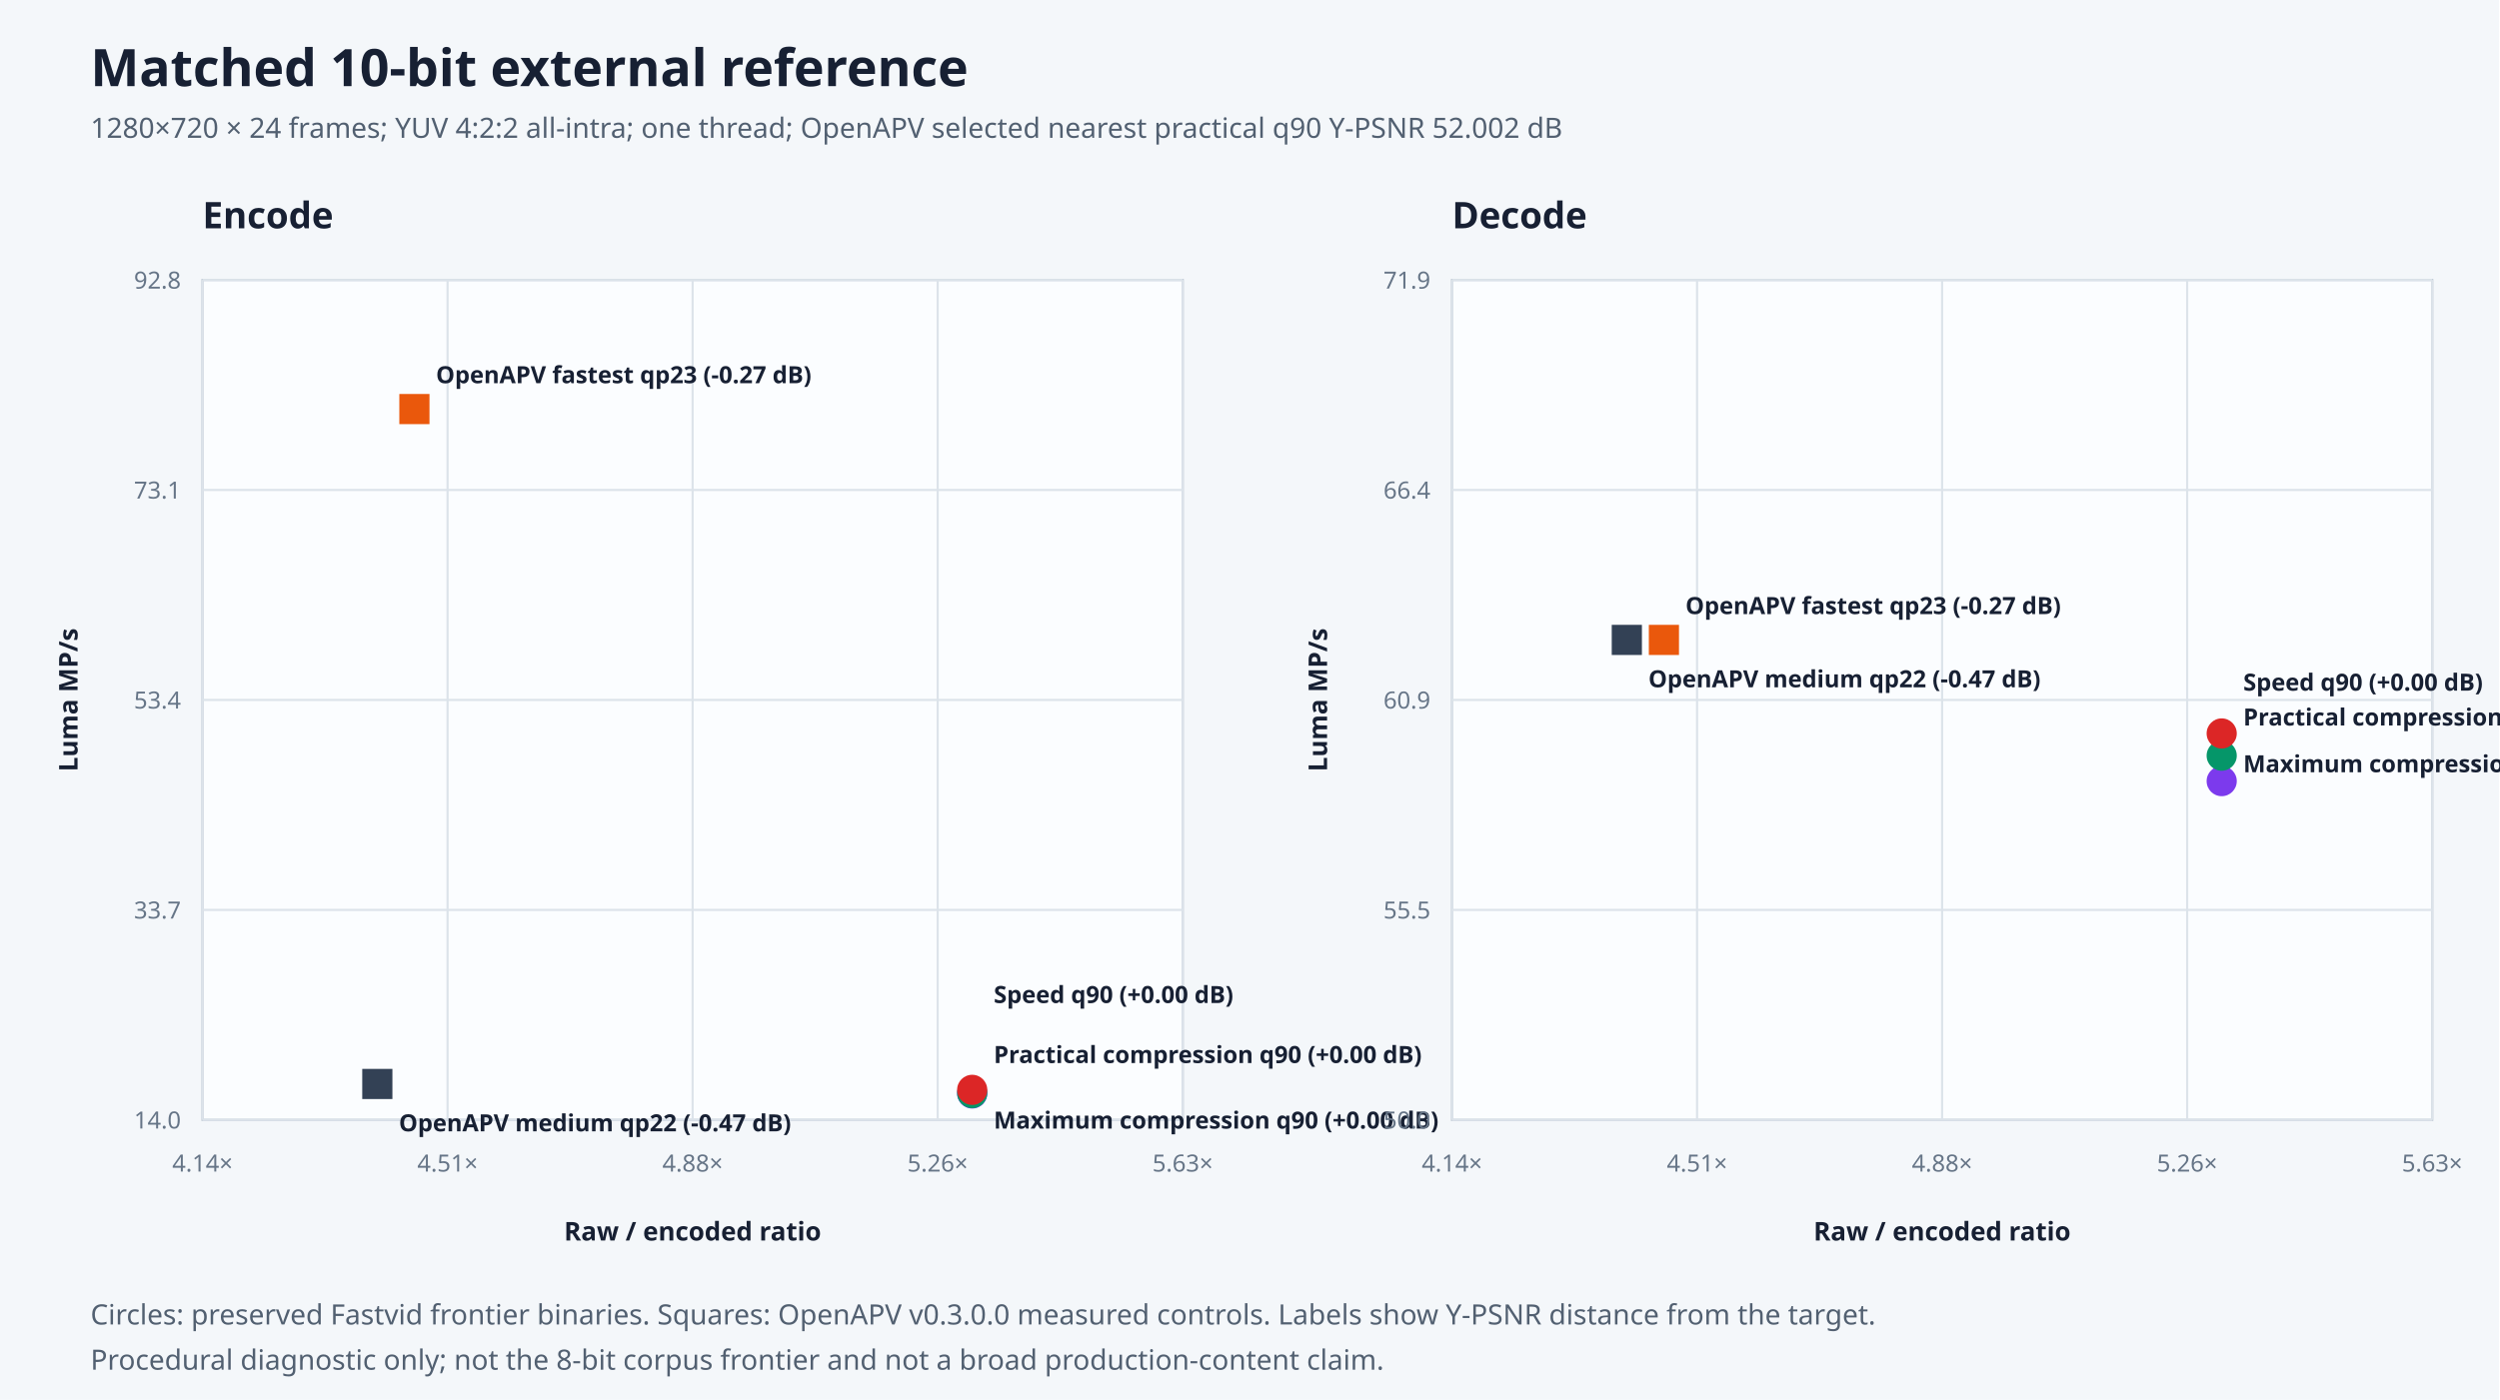
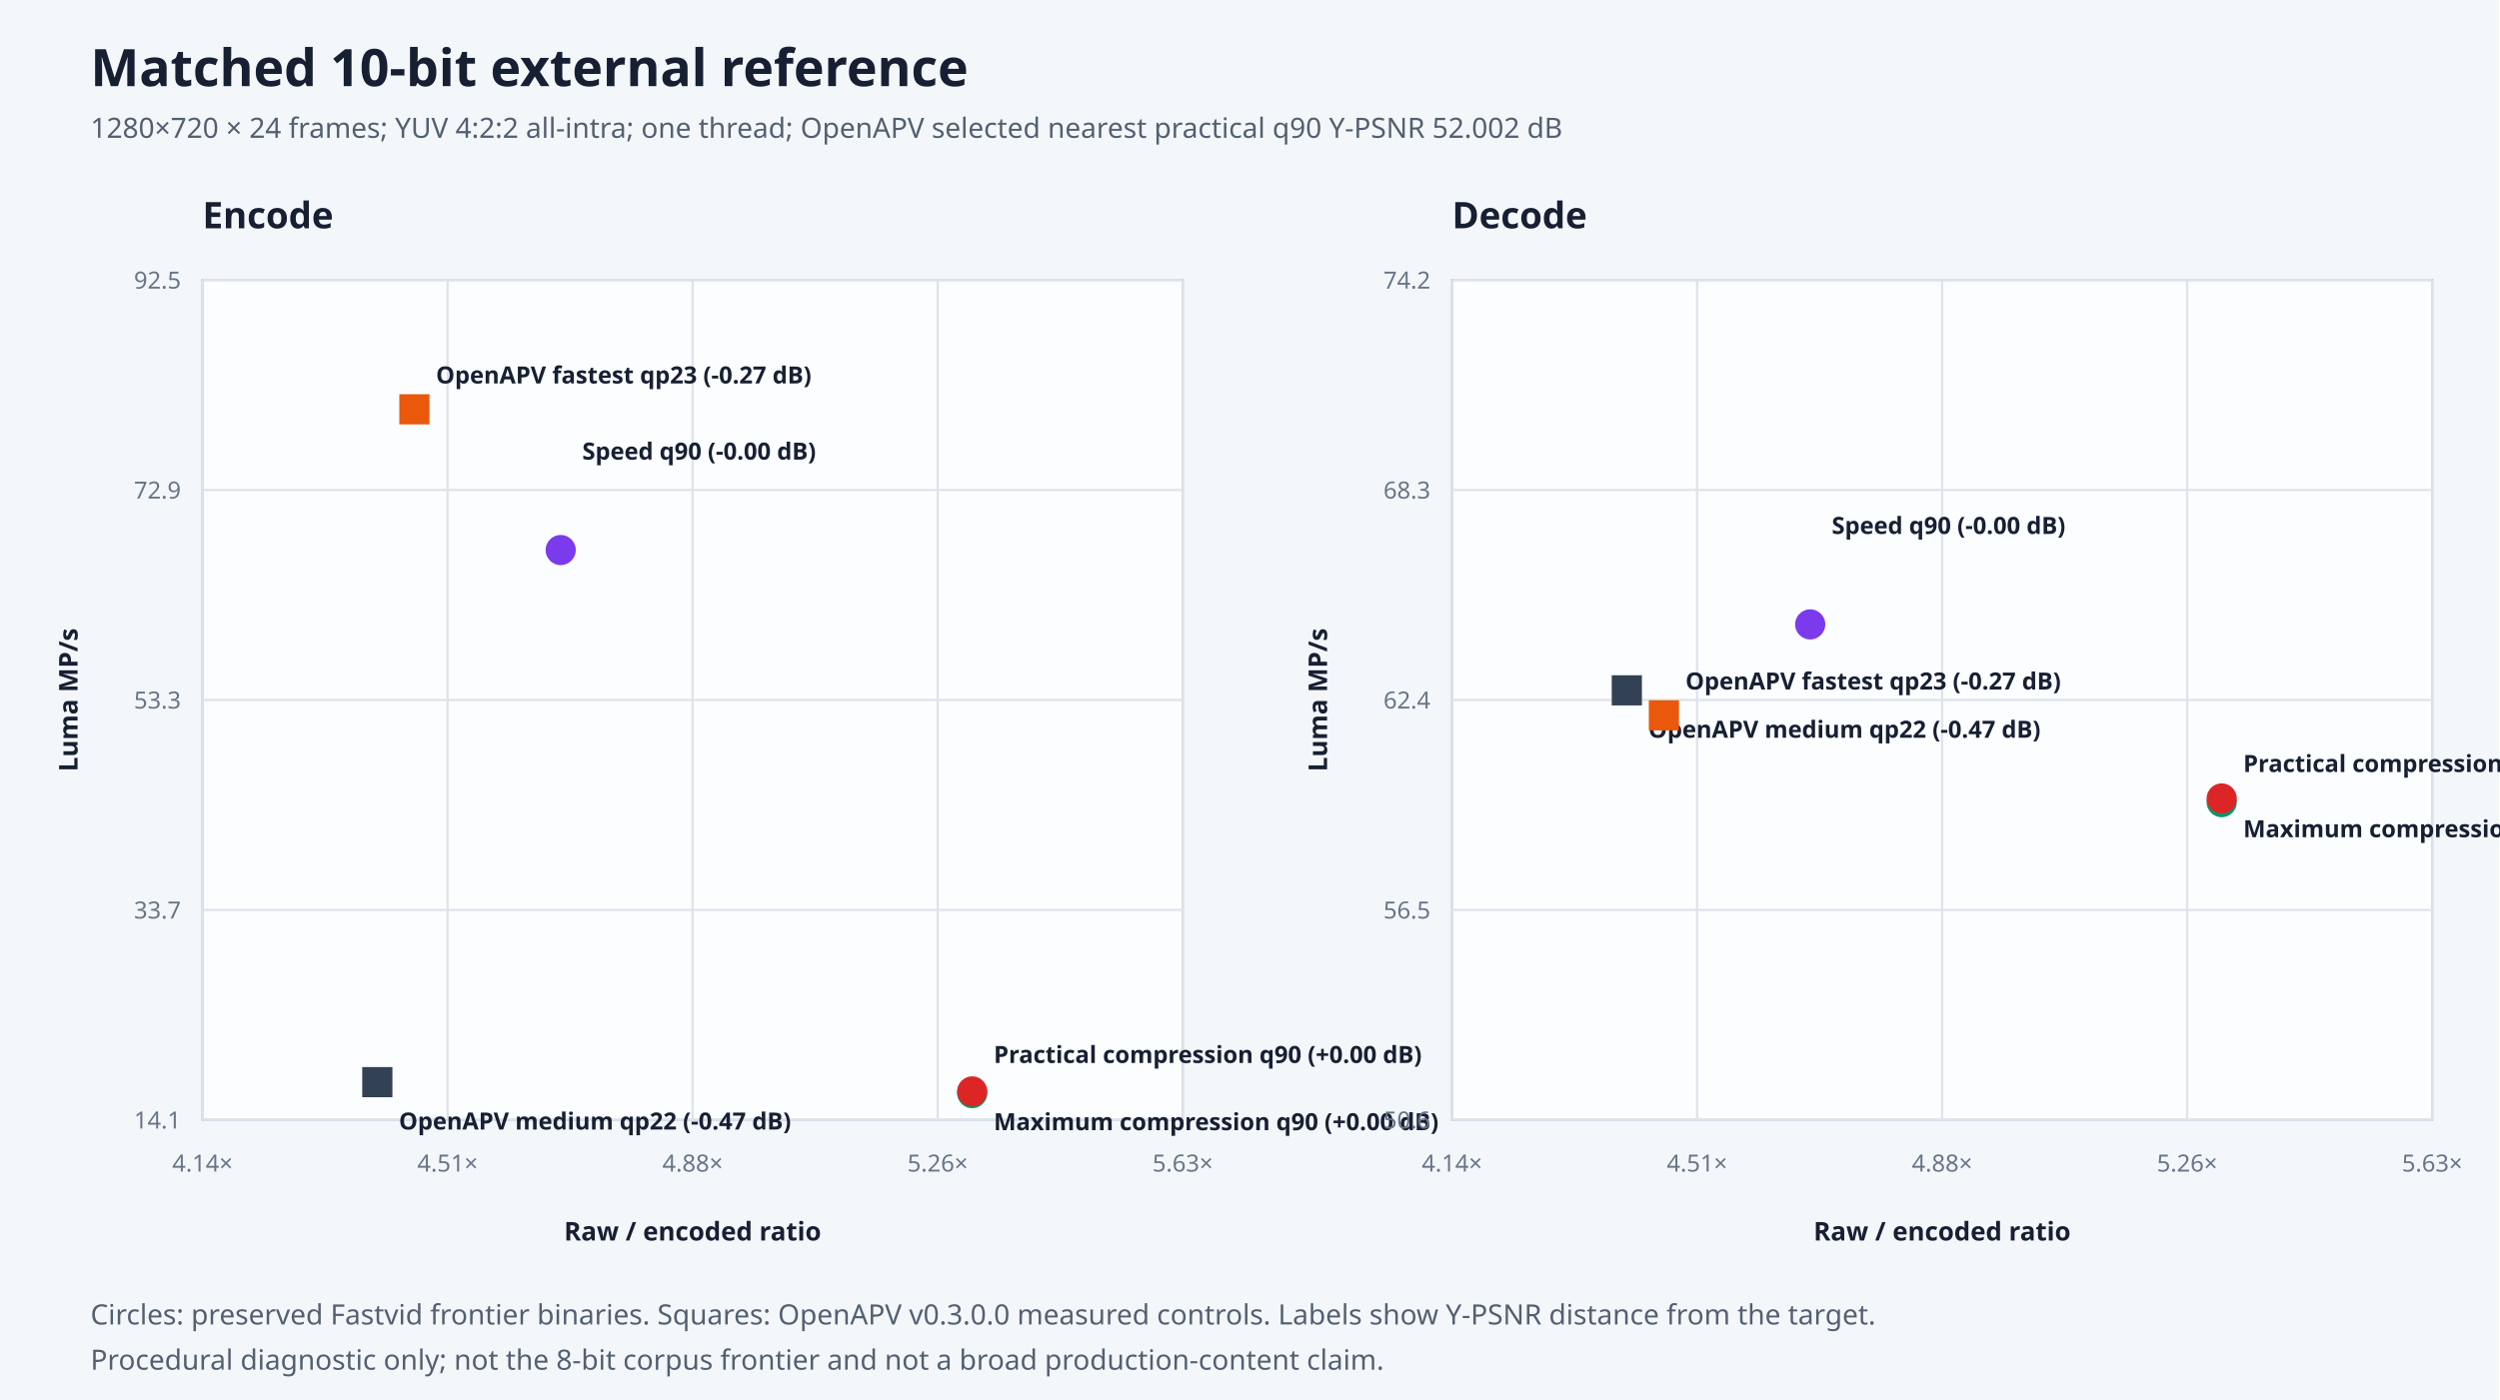
<svg xmlns="http://www.w3.org/2000/svg" width="1160" height="650" viewBox="0 0 1160 650">
  <style>text{font-family:ui-sans-serif,system-ui,sans-serif;fill:#172033}.title{font-size:24px;font-weight:700}.subtitle{font-size:13px;fill:#526071}.panel-title{font-size:17px;font-weight:650}.plot{fill:#fbfdff;stroke:#b9c4d0}.grid{stroke:#dce3ea;stroke-width:1}.tick{font-size:11px;fill:#667587}.axis{font-size:12px;font-weight:600}.label{font-size:11px;font-weight:600}</style>
  <rect width="100%" height="100%" fill="#f4f7fa" />
  <text x="42" y="40" class="title">Matched 10-bit external reference</text>
  <text x="42" y="64" class="subtitle">1280×720 × 24 frames; YUV 4:2:2 all-intra; one thread; OpenAPV selected nearest practical q90 Y-PSNR 52.002 dB</text>
  <text x="94" y="106.0" class="panel-title">Encode</text>
  <rect x="94" y="130.0" width="455.0" height="390.0" class="plot" />
  <line x1="94.00" y1="130.0" x2="94.00" y2="520.0" class="grid" />
  <text x="94.00" y="544.0" class="tick" text-anchor="middle">4.14×</text>
  <line x1="94" y1="520.00" x2="549.0" y2="520.00" class="grid" />
-   <text x="84" y="524.00" class="tick" text-anchor="end">14.0</text>
+   <text x="84" y="524.00" class="tick" text-anchor="end">14.1</text>
  <line x1="207.75" y1="130.0" x2="207.75" y2="520.0" class="grid" />
  <text x="207.75" y="544.0" class="tick" text-anchor="middle">4.51×</text>
  <line x1="94" y1="422.50" x2="549.0" y2="422.50" class="grid" />
  <text x="84" y="426.50" class="tick" text-anchor="end">33.7</text>
  <line x1="321.50" y1="130.0" x2="321.50" y2="520.0" class="grid" />
  <text x="321.50" y="544.0" class="tick" text-anchor="middle">4.88×</text>
  <line x1="94" y1="325.00" x2="549.0" y2="325.00" class="grid" />
-   <text x="84" y="329.00" class="tick" text-anchor="end">53.4</text>
+   <text x="84" y="329.00" class="tick" text-anchor="end">53.3</text>
  <line x1="435.25" y1="130.0" x2="435.25" y2="520.0" class="grid" />
  <text x="435.25" y="544.0" class="tick" text-anchor="middle">5.26×</text>
  <line x1="94" y1="227.50" x2="549.0" y2="227.50" class="grid" />
-   <text x="84" y="231.50" class="tick" text-anchor="end">73.1</text>
+   <text x="84" y="231.50" class="tick" text-anchor="end">72.9</text>
  <line x1="549.00" y1="130.0" x2="549.00" y2="520.0" class="grid" />
  <text x="549.00" y="544.0" class="tick" text-anchor="middle">5.63×</text>
  <line x1="94" y1="130.00" x2="549.0" y2="130.00" class="grid" />
-   <text x="84" y="134.00" class="tick" text-anchor="end">92.8</text>
-   <circle cx="451.28" cy="507.73" r="7" fill="#7c3aed" />
-   <text x="461.28" y="465.73" class="label">Speed q90 (+0.00 dB)</text>
-   <circle cx="451.28" cy="507.59" r="7" fill="#059669" />
-   <text x="461.28" y="493.59" class="label">Practical compression q90 (+0.00 dB)</text>
-   <circle cx="451.28" cy="506.05" r="7" fill="#dc2626" />
-   <text x="461.28" y="524.05" class="label">Maximum compression q90 (+0.00 dB)</text>
-   <rect x="168.15" y="496.32" width="14" height="14" fill="#334155" />
-   <text x="185.15" y="525.32" class="label">OpenAPV medium qp22 (-0.47 dB)</text>
-   <rect x="185.36" y="182.94" width="14" height="14" fill="#ea580c" />
-   <text x="202.36" y="177.94" class="label">OpenAPV fastest qp23 (-0.27 dB)</text>
+   <text x="84" y="134.00" class="tick" text-anchor="end">92.5</text>
+   <circle cx="260.27" cy="255.41" r="7" fill="#7c3aed" />
+   <text x="270.27" y="213.41" class="label">Speed q90 (-0.00 dB)</text>
+   <circle cx="451.28" cy="507.57" r="7" fill="#059669" />
+   <text x="461.28" y="493.57" class="label">Practical compression q90 (+0.00 dB)</text>
+   <circle cx="451.28" cy="506.78" r="7" fill="#dc2626" />
+   <text x="461.28" y="524.78" class="label">Maximum compression q90 (+0.00 dB)</text>
+   <rect x="168.15" y="495.48" width="14" height="14" fill="#334155" />
+   <text x="185.15" y="524.48" class="label">OpenAPV medium qp22 (-0.47 dB)</text>
+   <rect x="185.36" y="183.05" width="14" height="14" fill="#ea580c" />
+   <text x="202.36" y="178.05" class="label">OpenAPV fastest qp23 (-0.27 dB)</text>
  <text x="321.5" y="576.0" class="axis" text-anchor="middle">Raw / encoded ratio</text>
  <text x="36" y="325.0" class="axis" text-anchor="middle" transform="rotate(-90 36 325.0)">Luma MP/s</text>
  <text x="674" y="106.0" class="panel-title">Decode</text>
  <rect x="674" y="130.0" width="455.0" height="390.0" class="plot" />
  <line x1="674.00" y1="130.0" x2="674.00" y2="520.0" class="grid" />
  <text x="674.00" y="544.0" class="tick" text-anchor="middle">4.14×</text>
  <line x1="674" y1="520.00" x2="1129.0" y2="520.00" class="grid" />
-   <text x="664" y="524.00" class="tick" text-anchor="end">50.0</text>
+   <text x="664" y="524.00" class="tick" text-anchor="end">50.6</text>
  <line x1="787.75" y1="130.0" x2="787.75" y2="520.0" class="grid" />
  <text x="787.75" y="544.0" class="tick" text-anchor="middle">4.51×</text>
  <line x1="674" y1="422.50" x2="1129.0" y2="422.50" class="grid" />
-   <text x="664" y="426.50" class="tick" text-anchor="end">55.5</text>
+   <text x="664" y="426.50" class="tick" text-anchor="end">56.5</text>
  <line x1="901.50" y1="130.0" x2="901.50" y2="520.0" class="grid" />
  <text x="901.50" y="544.0" class="tick" text-anchor="middle">4.88×</text>
  <line x1="674" y1="325.00" x2="1129.0" y2="325.00" class="grid" />
-   <text x="664" y="329.00" class="tick" text-anchor="end">60.9</text>
+   <text x="664" y="329.00" class="tick" text-anchor="end">62.4</text>
  <line x1="1015.25" y1="130.0" x2="1015.25" y2="520.0" class="grid" />
  <text x="1015.25" y="544.0" class="tick" text-anchor="middle">5.26×</text>
  <line x1="674" y1="227.50" x2="1129.0" y2="227.50" class="grid" />
-   <text x="664" y="231.50" class="tick" text-anchor="end">66.4</text>
+   <text x="664" y="231.50" class="tick" text-anchor="end">68.3</text>
  <line x1="1129.00" y1="130.0" x2="1129.00" y2="520.0" class="grid" />
  <text x="1129.00" y="544.0" class="tick" text-anchor="middle">5.63×</text>
  <line x1="674" y1="130.00" x2="1129.0" y2="130.00" class="grid" />
-   <text x="664" y="134.00" class="tick" text-anchor="end">71.9</text>
-   <circle cx="1031.28" cy="362.70" r="7" fill="#7c3aed" />
-   <text x="1041.28" y="320.70" class="label">Speed q90 (+0.00 dB)</text>
-   <circle cx="1031.28" cy="350.88" r="7" fill="#059669" />
-   <text x="1041.28" y="336.88" class="label">Practical compression q90 (+0.00 dB)</text>
-   <circle cx="1031.28" cy="340.57" r="7" fill="#dc2626" />
-   <text x="1041.28" y="358.57" class="label">Maximum compression q90 (+0.00 dB)</text>
-   <rect x="748.15" y="290.13" width="14" height="14" fill="#334155" />
-   <text x="765.15" y="319.13" class="label">OpenAPV medium qp22 (-0.47 dB)</text>
-   <rect x="765.36" y="290.13" width="14" height="14" fill="#ea580c" />
-   <text x="782.36" y="285.13" class="label">OpenAPV fastest qp23 (-0.27 dB)</text>
+   <text x="664" y="134.00" class="tick" text-anchor="end">74.2</text>
+   <circle cx="840.27" cy="289.92" r="7" fill="#7c3aed" />
+   <text x="850.27" y="247.92" class="label">Speed q90 (-0.00 dB)</text>
+   <circle cx="1031.28" cy="372.46" r="7" fill="#059669" />
+   <text x="1041.28" y="358.46" class="label">Practical compression q90 (+0.00 dB)</text>
+   <circle cx="1031.28" cy="370.75" r="7" fill="#dc2626" />
+   <text x="1041.28" y="388.75" class="label">Maximum compression q90 (+0.00 dB)</text>
+   <rect x="748.15" y="313.55" width="14" height="14" fill="#334155" />
+   <text x="765.15" y="342.55" class="label">OpenAPV medium qp22 (-0.47 dB)</text>
+   <rect x="765.36" y="325.15" width="14" height="14" fill="#ea580c" />
+   <text x="782.36" y="320.15" class="label">OpenAPV fastest qp23 (-0.27 dB)</text>
  <text x="901.5" y="576.0" class="axis" text-anchor="middle">Raw / encoded ratio</text>
  <text x="616" y="325.0" class="axis" text-anchor="middle" transform="rotate(-90 616 325.0)">Luma MP/s</text>
  <text x="42" y="615" class="subtitle">Circles: preserved Fastvid frontier binaries. Squares: OpenAPV v0.3.0.0 measured controls. Labels show Y-PSNR distance from the target.</text>
  <text x="42" y="636" class="subtitle">Procedural diagnostic only; not the 8-bit corpus frontier and not a broad production-content claim.</text>
</svg>
